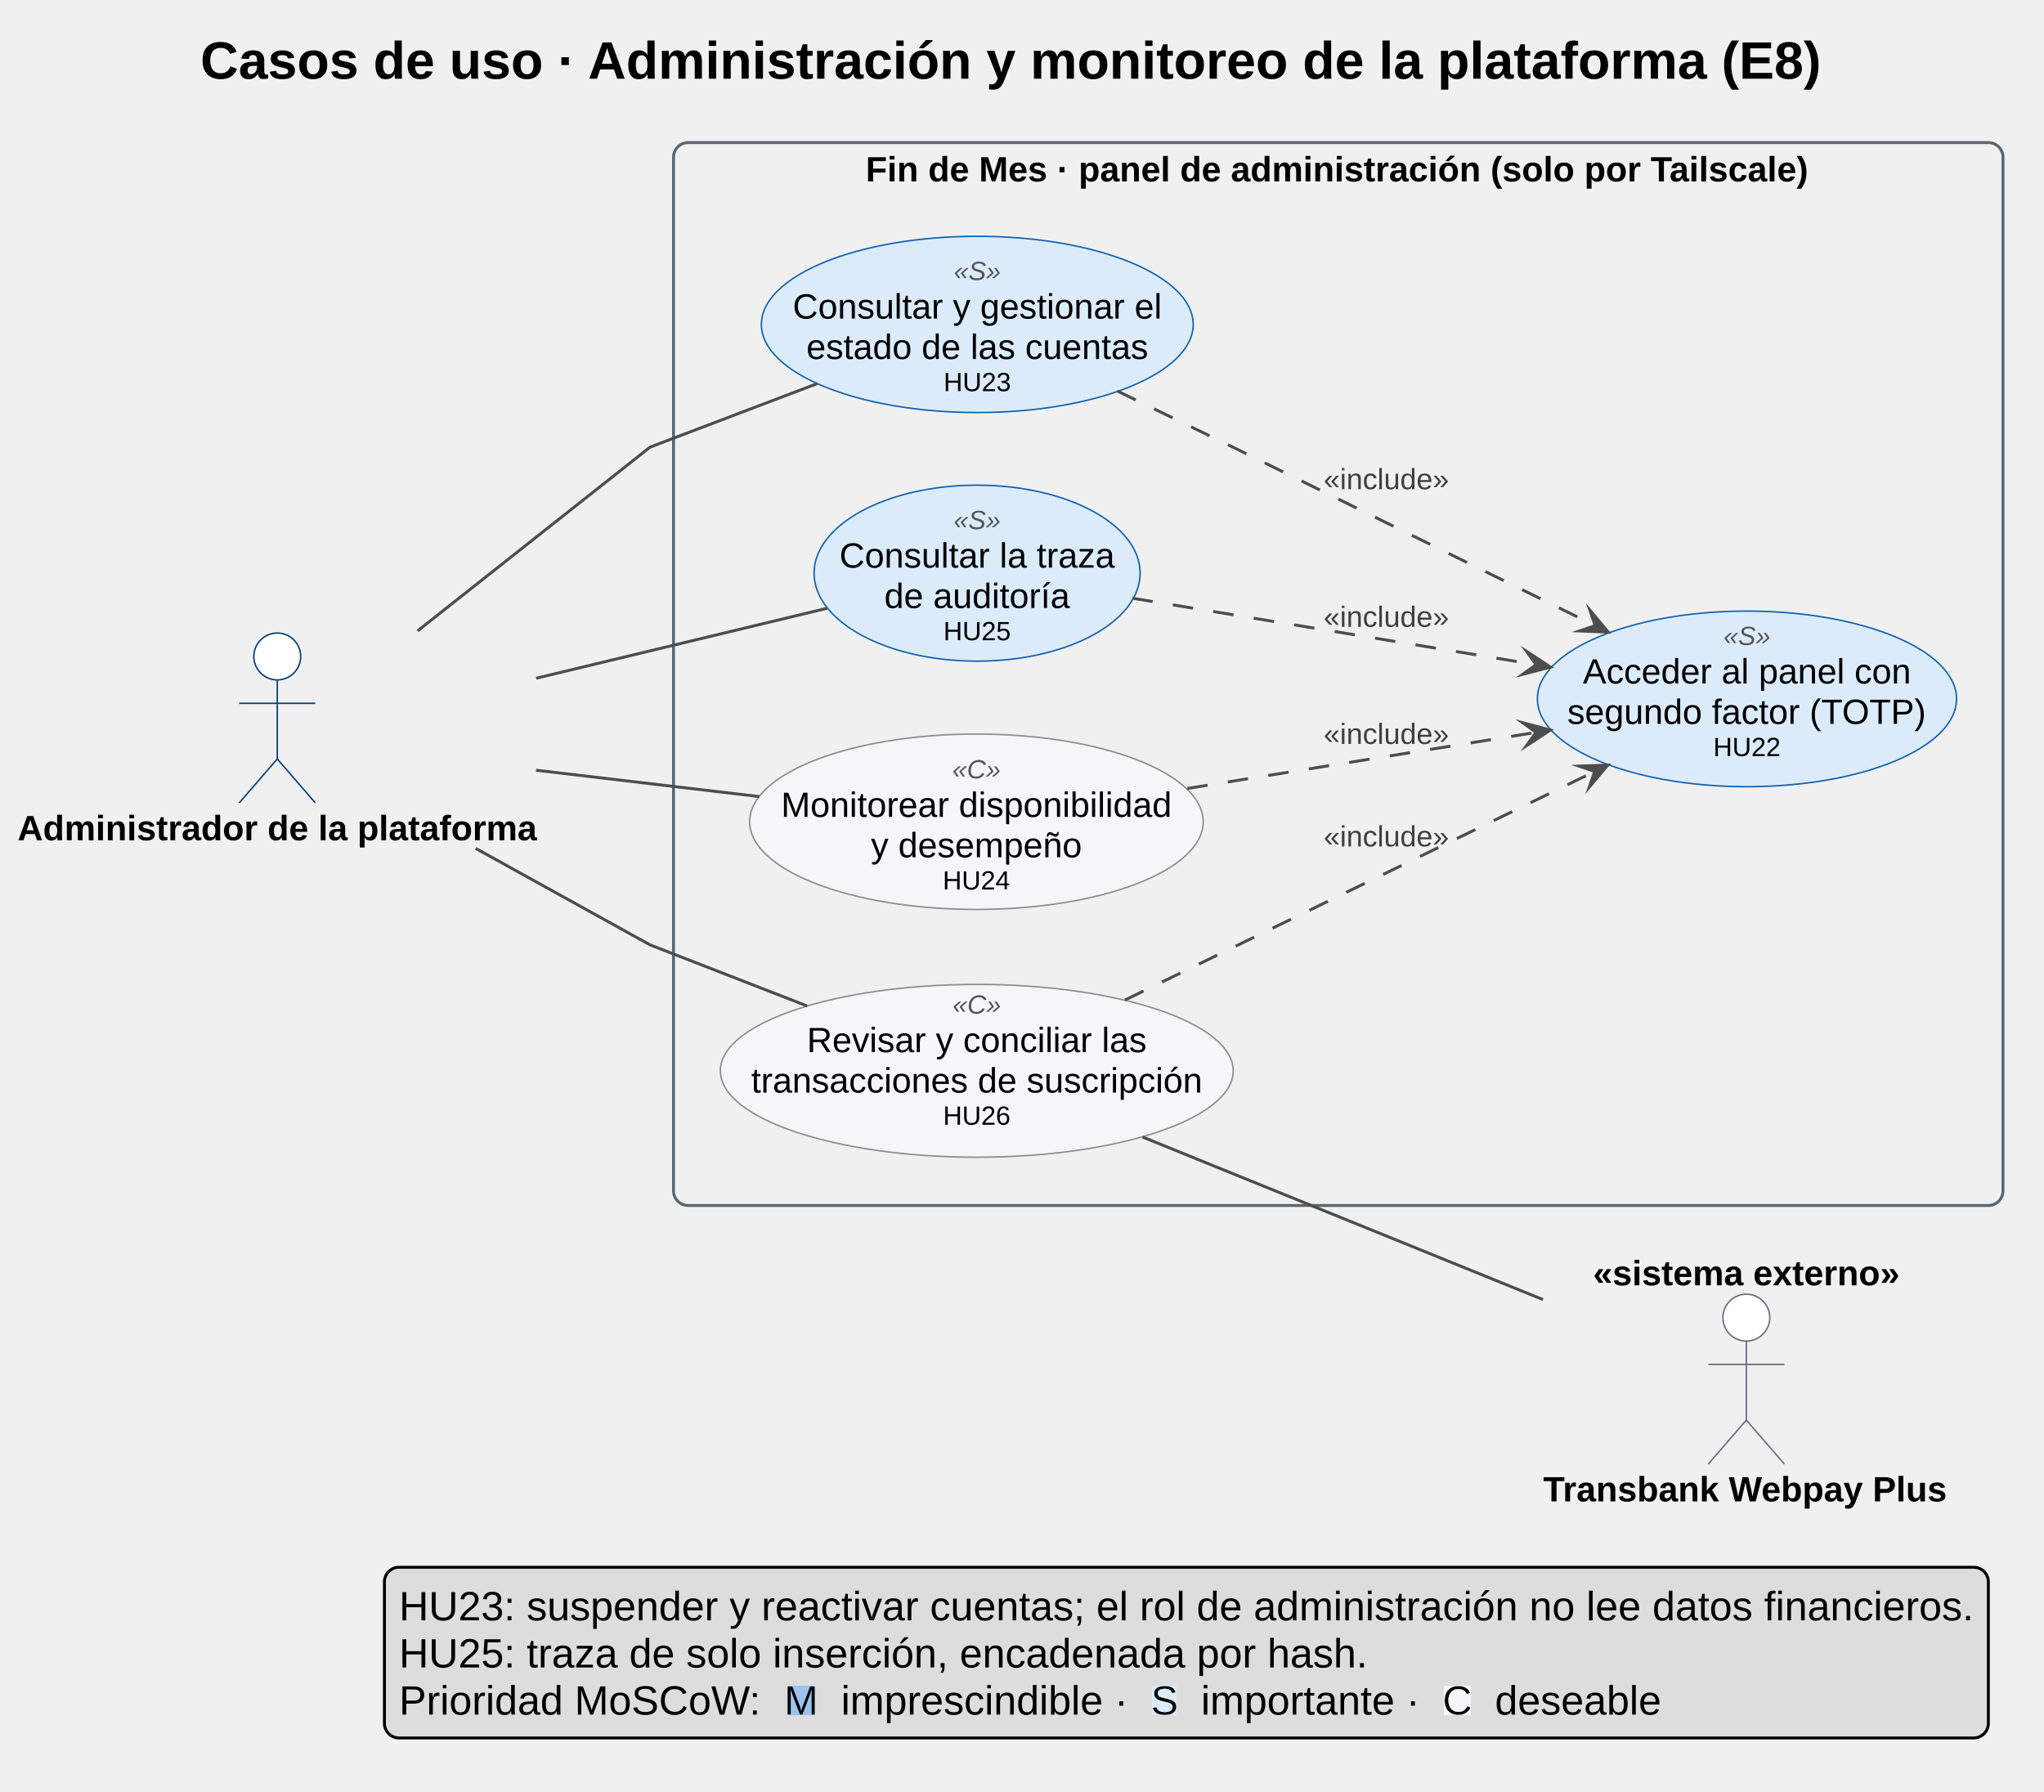
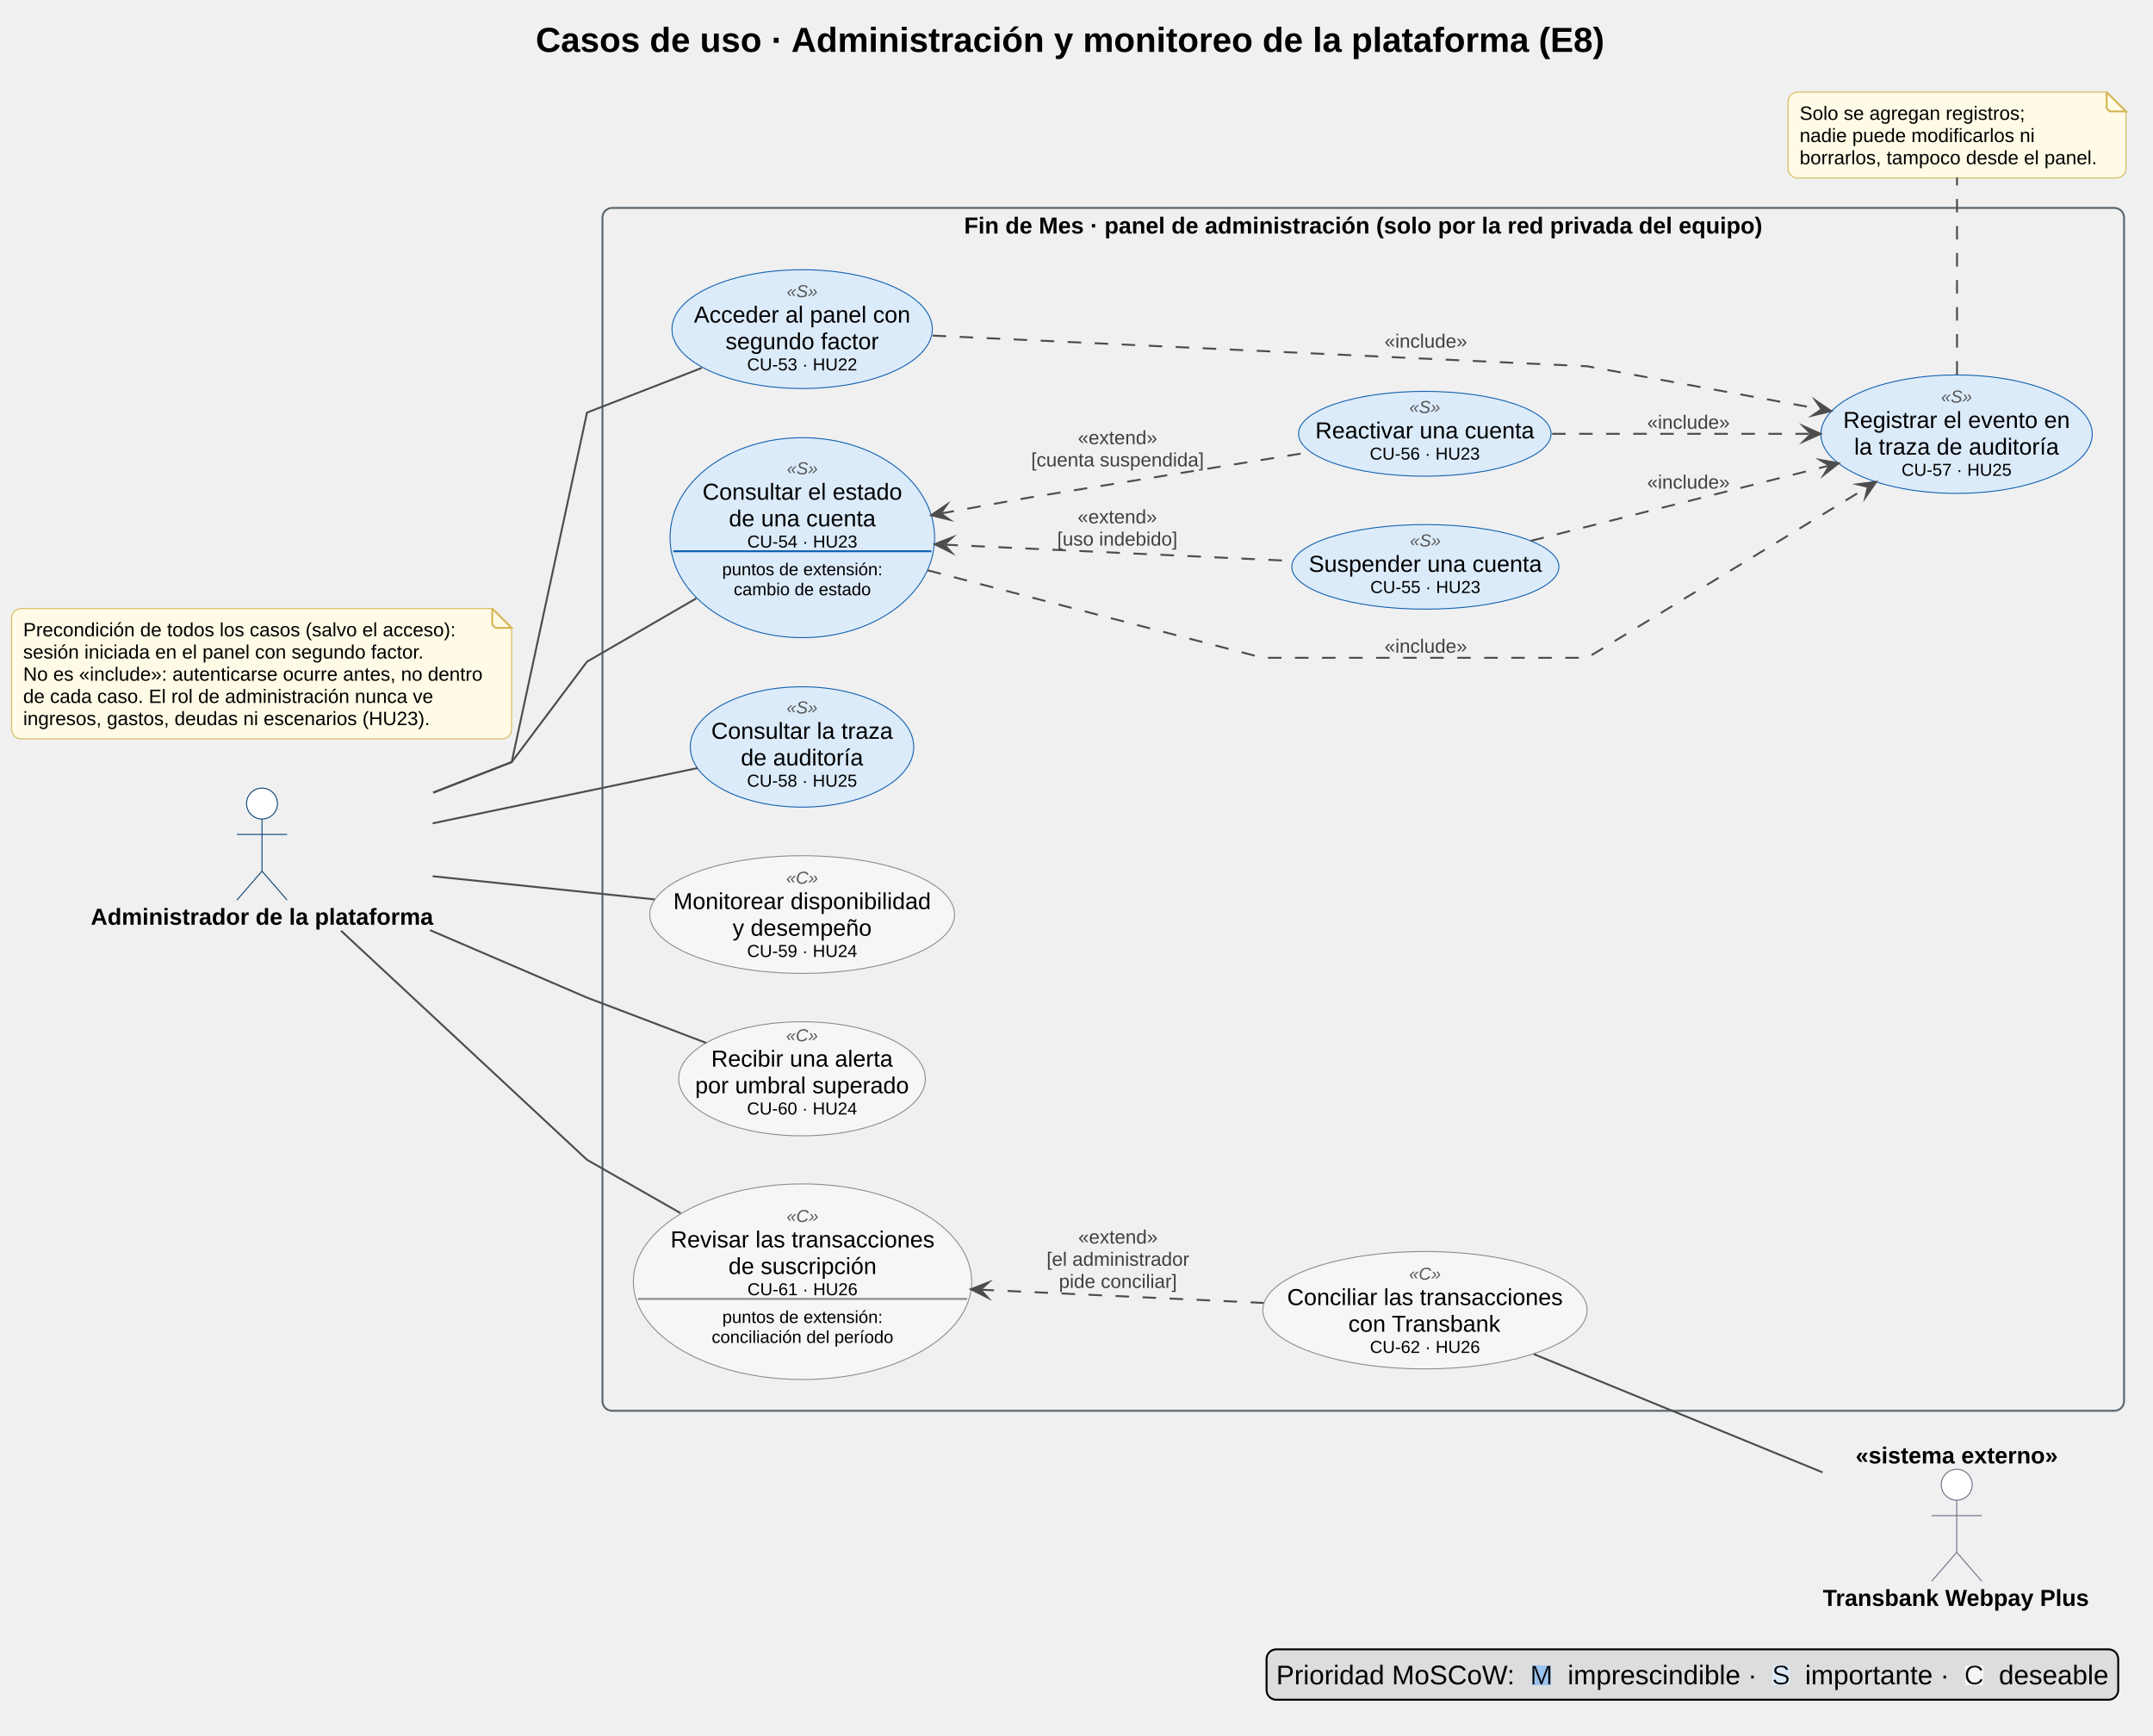
- <svg xmlns="http://www.w3.org/2000/svg" version="1.1" data-diagram-type="DESCRIPTION" style="width:698px;height:612px;background:#FFFFFF;" width="698px" height="612px" viewBox="0 0 698 612" zoomAndPan="magnify" preserveAspectRatio="none" contentStyleType="text/css">
+ <svg xmlns="http://www.w3.org/2000/svg" version="1.1" data-diagram-type="DESCRIPTION" style="width:1115px;height:899px;background:#FFFFFF;" width="1115px" height="899px" viewBox="0 0 1115 899" zoomAndPan="magnify" preserveAspectRatio="none" contentStyleType="text/css">
  <defs>
-     <filter id="b1jaov7gtlh4t20" x="0" y="0" width="1" height="1">
+     <filter id="birjbp895hsfs0" x="0" y="0" width="1" height="1">
      <feFlood flood-color="#9CC3EE" result="flood" />
      <feComposite in="SourceGraphic" in2="flood" operator="over" />
    </filter>
-     <filter id="b1jaov7gtlh4t21" x="0" y="0" width="1" height="1">
+     <filter id="birjbp895hsfs1" x="0" y="0" width="1" height="1">
      <feFlood flood-color="#DCEBFA" result="flood" />
      <feComposite in="SourceGraphic" in2="flood" operator="over" />
    </filter>
-     <filter id="b1jaov7gtlh4t22" x="0" y="0" width="1" height="1">
+     <filter id="birjbp895hsfs2" x="0" y="0" width="1" height="1">
      <feFlood flood-color="#F4F6F8" result="flood" />
      <feComposite in="SourceGraphic" in2="flood" operator="over" />
    </filter>
  </defs>
  <g font-family="sans-serif" lengthAdjust="spacing">
    <g class="title" data-source-line="2">
-       <text x="68.447" y="26.884" fill="#000" font-size="18" textLength="554.106" font-weight="700" font-family="Arial">Casos de uso · Administración y monitoreo de la plataforma (E8)</text>
+       <text x="277.437" y="26.884" fill="#000" font-size="18" textLength="554.106" font-weight="700" font-family="Arial">Casos de uso · Administración y monitoreo de la plataforma (E8)</text>
    </g>
-     <g class="cluster" data-qualified-name="Fin de Mes . panel de administraci.n .solo por Tailscale." id="ent0003" data-source-line="8">
-       <rect x="230" y="48.698" width="454" height="363" fill="none" style="stroke:#5B6770;stroke-width:1;" rx="5" ry="5" />
-       <text x="295.633" y="61.954" fill="#000" font-size="12" textLength="322.734" font-weight="700" font-family="Arial">Fin de Mes · panel de administración (solo por Tailscale)</text>
+     <g class="cluster" data-qualified-name="Fin de Mes . panel de administraci.n .solo por la red privada del equipo." id="ent0002" data-source-line="7">
+       <rect x="312" y="107.698" width="788" height="623" fill="none" style="stroke:#5B6770;stroke-width:1;" rx="5" ry="5" />
+       <text x="499.299" y="120.954" fill="#000" font-size="12" textLength="413.402" font-weight="700" font-family="Arial">Fin de Mes · panel de administración (solo por la red privada del equipo)</text>
    </g>
-     <g class="entity" data-qualified-name="Fin de Mes . panel de administraci.n .solo por Tailscale..HU22" id="ent0004" data-source-line="9">
-       <ellipse cx="596.567" cy="238.684" rx="71.567" ry="29.986" fill="#DCEBFA" style="stroke:#1061B0;stroke-width:0.5;" />
-       <text x="588.56" y="220.268" fill="#555" font-size="9" textLength="16.014" font-style="italic" font-family="Arial">«S»</text>
-       <text x="540.531" y="233.431" fill="#000" font-size="12" textLength="112.072" font-family="Arial">Acceder al panel con</text>
-       <text x="535.21" y="247.23" fill="#000" font-size="12" textLength="122.713" font-family="Arial">segundo factor (TOTP)</text>
-       <text x="585.062" y="258.215" fill="#000" font-size="9" textLength="23.01" font-family="Arial">HU22</text>
+     <g class="entity" data-qualified-name="Fin de Mes . panel de administraci.n .solo por la red privada del equipo..HU22" id="ent0003" data-source-line="8">
+       <ellipse cx="415.415" cy="170.457" rx="67.415" ry="30.759" fill="#DCEBFA" style="stroke:#1061B0;stroke-width:0.5;" />
+       <text x="407.408" y="153.902" fill="#555" font-size="9" textLength="16.014" font-style="italic" font-family="Arial">«S»</text>
+       <text x="359.379" y="167.066" fill="#000" font-size="12" textLength="112.072" font-family="Arial">Acceder al panel con</text>
+       <text x="375.721" y="180.864" fill="#000" font-size="12" textLength="79.389" font-family="Arial">segundo factor</text>
+       <text x="386.908" y="191.849" fill="#000" font-size="9" textLength="57.015" font-family="Arial">CU-53 · HU22</text>
    </g>
-     <g class="entity" data-qualified-name="Fin de Mes . panel de administraci.n .solo por Tailscale..HU23" id="ent0005" data-source-line="10">
-       <ellipse cx="333.732" cy="110.796" rx="73.732" ry="30.098" fill="#DCEBFA" style="stroke:#1061B0;stroke-width:0.5;" />
-       <text x="325.725" y="95.637" fill="#555" font-size="9" textLength="16.014" font-style="italic" font-family="Arial">«S»</text>
-       <text x="270.7" y="108.8" fill="#000" font-size="12" textLength="126.064" font-family="Arial">Consultar y gestionar el</text>
-       <text x="275.358" y="122.599" fill="#000" font-size="12" textLength="116.748" font-family="Arial">estado de las cuentas</text>
-       <text x="322.227" y="133.584" fill="#000" font-size="9" textLength="23.01" font-family="Arial">HU23</text>
+     <g class="entity" data-qualified-name="Fin de Mes . panel de administraci.n .solo por la red privada del equipo..CONSULT" id="ent0004" data-source-line="9">
+       <ellipse cx="415.509" cy="278.481" rx="68.509" ry="51.782" fill="#DCEBFA" style="stroke:#1061B0;stroke-width:0.5;" />
+       <text x="407.502" y="245.655" fill="#555" font-size="9" textLength="16.014" font-style="italic" font-family="Arial">«S»</text>
+       <text x="363.812" y="258.818" fill="#000" font-size="12" textLength="103.395" font-family="Arial">Consultar el estado</text>
+       <text x="377.476" y="272.617" fill="#000" font-size="12" textLength="76.066" font-family="Arial">de una cuenta</text>
+       <text x="387.002" y="283.602" fill="#000" font-size="9" textLength="57.015" font-family="Arial">CU-54 · HU23</text>
+       <line x1="348.634" y1="285.509" x2="482.385" y2="285.509" style="stroke:#1061B0;stroke-width:1;" />
+       <text x="373.979" y="297.951" fill="#000" font-size="9" textLength="83.061" font-family="Arial">puntos de extensión:</text>
+       <text x="379.986" y="308.3" fill="#000" font-size="9" textLength="71.046" font-family="Arial">cambio de estado</text>
    </g>
-     <g class="entity" data-qualified-name="Fin de Mes . panel de administraci.n .solo por Tailscale..HU25" id="ent0006" data-source-line="11">
-       <ellipse cx="333.67" cy="195.747" rx="55.67" ry="30.049" fill="#DCEBFA" style="stroke:#1061B0;stroke-width:0.5;" />
-       <text x="325.663" y="180.696" fill="#555" font-size="9" textLength="16.014" font-style="italic" font-family="Arial">«S»</text>
-       <text x="286.649" y="193.859" fill="#000" font-size="12" textLength="94.043" font-family="Arial">Consultar la traza</text>
-       <text x="301.98" y="207.658" fill="#000" font-size="12" textLength="63.381" font-family="Arial">de auditoría</text>
-       <text x="322.165" y="218.643" fill="#000" font-size="9" textLength="23.01" font-family="Arial">HU25</text>
+     <g class="entity" data-qualified-name="Fin de Mes . panel de administraci.n .solo por la red privada del equipo..SUSP" id="ent0005" data-source-line="15">
+       <ellipse cx="738.164" cy="293.599" rx="69.164" ry="21.9" fill="#DCEBFA" style="stroke:#1061B0;stroke-width:0.5;" />
+       <text x="730.157" y="283.007" fill="#555" font-size="9" textLength="16.014" font-style="italic" font-family="Arial">«S»</text>
+       <text x="677.783" y="296.17" fill="#000" font-size="12" textLength="120.762" font-family="Arial">Suspender una cuenta</text>
+       <text x="709.656" y="307.155" fill="#000" font-size="9" textLength="57.015" font-family="Arial">CU-55 · HU23</text>
    </g>
-     <g class="entity" data-qualified-name="Fin de Mes . panel de administraci.n .solo por Tailscale..HU24" id="ent0007" data-source-line="12">
-       <ellipse cx="333.438" cy="280.645" rx="77.438" ry="29.947" fill="#F4F6F8" style="stroke:#8C8C8C;stroke-width:0.5;" />
-       <text x="325.183" y="265.822" fill="#555" font-size="9" textLength="16.51" font-style="italic" font-family="Arial">«C»</text>
-       <text x="266.732" y="278.985" fill="#000" font-size="12" textLength="133.412" font-family="Arial">Monitorear disponibilidad</text>
-       <text x="297.415" y="292.784" fill="#000" font-size="12" textLength="72.047" font-family="Arial">y desempeño</text>
-       <text x="321.934" y="303.769" fill="#000" font-size="9" textLength="23.01" font-family="Arial">HU24</text>
+     <g class="entity" data-qualified-name="Fin de Mes . panel de administraci.n .solo por la red privada del equipo..REACT" id="ent0006" data-source-line="16">
+       <ellipse cx="737.875" cy="224.673" rx="65.375" ry="21.974" fill="#DCEBFA" style="stroke:#1061B0;stroke-width:0.5;" />
+       <text x="729.868" y="213.902" fill="#555" font-size="9" textLength="16.014" font-style="italic" font-family="Arial">«S»</text>
+       <text x="681.174" y="227.065" fill="#000" font-size="12" textLength="113.402" font-family="Arial">Reactivar una cuenta</text>
+       <text x="709.368" y="238.05" fill="#000" font-size="9" textLength="57.015" font-family="Arial">CU-56 · HU23</text>
    </g>
-     <g class="entity" data-qualified-name="Fin de Mes . panel de administraci.n .solo por Tailscale..HU26" id="ent0008" data-source-line="13">
-       <ellipse cx="333.564" cy="365.705" rx="87.564" ry="29.507" fill="#F4F6F8" style="stroke:#8C8C8C;stroke-width:0.5;" />
-       <text x="325.309" y="346.174" fill="#555" font-size="9" textLength="16.51" font-style="italic" font-family="Arial">«C»</text>
-       <text x="275.548" y="359.337" fill="#000" font-size="12" textLength="116.033" font-family="Arial">Revisar y conciliar las</text>
-       <text x="256.525" y="373.136" fill="#000" font-size="12" textLength="154.078" font-family="Arial">transacciones de suscripción</text>
-       <text x="322.059" y="384.121" fill="#000" font-size="9" textLength="23.01" font-family="Arial">HU26</text>
+     <g class="entity" data-qualified-name="Fin de Mes . panel de administraci.n .solo por la red privada del equipo..LOG" id="ent0007" data-source-line="17">
+       <ellipse cx="1013.269" cy="224.872" rx="70.269" ry="30.674" fill="#DCEBFA" style="stroke:#1061B0;stroke-width:0.5;" />
+       <text x="1005.263" y="208.491" fill="#555" font-size="9" textLength="16.014" font-style="italic" font-family="Arial">«S»</text>
+       <text x="954.57" y="221.654" fill="#000" font-size="12" textLength="117.398" font-family="Arial">Registrar el evento en</text>
+       <text x="960.236" y="235.453" fill="#000" font-size="12" textLength="106.066" font-family="Arial">la traza de auditoría</text>
+       <text x="984.762" y="246.438" fill="#000" font-size="9" textLength="57.015" font-family="Arial">CU-57 · HU25</text>
+     </g>
+     <g class="entity" data-qualified-name="Fin de Mes . panel de administraci.n .solo por la red privada del equipo..HU25" id="ent0008" data-source-line="18">
+       <ellipse cx="415.359" cy="386.871" rx="57.859" ry="31.173" fill="#DCEBFA" style="stroke:#1061B0;stroke-width:0.5;" />
+       <text x="407.352" y="369.495" fill="#555" font-size="9" textLength="16.014" font-style="italic" font-family="Arial">«S»</text>
+       <text x="368.338" y="382.658" fill="#000" font-size="12" textLength="94.043" font-family="Arial">Consultar la traza</text>
+       <text x="383.669" y="396.457" fill="#000" font-size="12" textLength="63.381" font-family="Arial">de auditoría</text>
+       <text x="386.852" y="407.442" fill="#000" font-size="9" textLength="57.015" font-family="Arial">CU-58 · HU25</text>
+     </g>
+     <g class="entity" data-qualified-name="Fin de Mes . panel de administraci.n .solo por la red privada del equipo..HU24" id="ent0009" data-source-line="19">
+       <ellipse cx="415.409" cy="473.678" rx="78.909" ry="30.479" fill="#F4F6F8" style="stroke:#8C8C8C;stroke-width:0.5;" />
+       <text x="407.154" y="457.699" fill="#555" font-size="9" textLength="16.51" font-style="italic" font-family="Arial">«C»</text>
+       <text x="348.703" y="470.862" fill="#000" font-size="12" textLength="133.412" font-family="Arial">Monitorear disponibilidad</text>
+       <text x="379.385" y="484.661" fill="#000" font-size="12" textLength="72.047" font-family="Arial">y desempeño</text>
+       <text x="386.901" y="495.646" fill="#000" font-size="9" textLength="57.015" font-family="Arial">CU-59 · HU24</text>
+     </g>
+     <g class="entity" data-qualified-name="Fin de Mes . panel de administraci.n .solo por la red privada del equipo..ALERT" id="ent0010" data-source-line="20">
+       <ellipse cx="415.353" cy="558.74" rx="63.853" ry="29.541" fill="#F4F6F8" style="stroke:#8C8C8C;stroke-width:0.5;" />
+       <text x="407.098" y="539.293" fill="#555" font-size="9" textLength="16.51" font-style="italic" font-family="Arial">«C»</text>
+       <text x="368.329" y="552.456" fill="#000" font-size="12" textLength="94.049" font-family="Arial">Recibir una alerta</text>
+       <text x="359.988" y="566.255" fill="#000" font-size="12" textLength="110.73" font-family="Arial">por umbral superado</text>
+       <text x="386.846" y="577.239" fill="#000" font-size="9" textLength="57.015" font-family="Arial">CU-60 · HU24</text>
+     </g>
+     <g class="entity" data-qualified-name="Fin de Mes . panel de administraci.n .solo por la red privada del equipo..TX" id="ent0011" data-source-line="21">
+       <ellipse cx="415.612" cy="663.847" rx="87.612" ry="50.649" fill="#F4F6F8" style="stroke:#8C8C8C;stroke-width:0.5;" />
+       <text x="407.357" y="632.905" fill="#555" font-size="9" textLength="16.51" font-style="italic" font-family="Arial">«C»</text>
+       <text x="347.251" y="646.068" fill="#000" font-size="12" textLength="136.723" font-family="Arial">Revisar las transacciones</text>
+       <text x="377.26" y="659.867" fill="#000" font-size="12" textLength="76.705" font-family="Arial">de suscripción</text>
+       <text x="387.105" y="670.851" fill="#000" font-size="9" textLength="57.015" font-family="Arial">CU-61 · HU26</text>
+       <line x1="330.367" y1="672.759" x2="500.858" y2="672.759" style="stroke:#8C8C8C;stroke-width:1;" />
+       <text x="374.082" y="685.201" fill="#000" font-size="9" textLength="83.061" font-family="Arial">puntos de extensión:</text>
+       <text x="368.582" y="695.55" fill="#000" font-size="9" textLength="94.061" font-family="Arial">conciliación del período</text>
+     </g>
+     <g class="entity" data-qualified-name="Fin de Mes . panel de administraci.n .solo por la red privada del equipo..CONC" id="ent0012" data-source-line="27">
+       <ellipse cx="737.965" cy="678.595" rx="83.965" ry="30.397" fill="#F4F6F8" style="stroke:#8C8C8C;stroke-width:0.5;" />
+       <text x="729.71" y="662.79" fill="#555" font-size="9" textLength="16.51" font-style="italic" font-family="Arial">«C»</text>
+       <text x="666.601" y="675.953" fill="#000" font-size="12" textLength="142.729" font-family="Arial">Conciliar las transacciones</text>
+       <text x="698.277" y="689.752" fill="#000" font-size="12" textLength="79.377" font-family="Arial">con Transbank</text>
+       <text x="709.458" y="700.737" fill="#000" font-size="9" textLength="57.015" font-family="Arial">CU-62 · HU26</text>
    </g>
    <g class="entity" data-qualified-name="AP" id="ent0001" data-source-line="5">
-       <ellipse cx="94.685" cy="224.198" rx="8" ry="8" fill="#FFF" style="stroke:#083F75;stroke-width:0.5;" />
-       <path d="M94.685,232.198 L94.685,259.198 M81.685,240.198 L107.685,240.198 M94.685,259.198 L81.685,274.198 M94.685,259.198 L107.685,274.198" style="stroke:#083F75;stroke-width:0.5;" fill="none" />
-       <text x="6" y="286.954" fill="#000" font-size="12" textLength="177.369" font-weight="700" font-family="Arial">Administrador de la plataforma</text>
+       <ellipse cx="135.685" cy="416.198" rx="8" ry="8" fill="#FFF" style="stroke:#083F75;stroke-width:0.5;" />
+       <path d="M135.685,424.198 L135.685,451.198 M122.685,432.198 L148.685,432.198 M135.685,451.198 L122.685,466.198 M135.685,451.198 L148.685,466.198" style="stroke:#083F75;stroke-width:0.5;" fill="none" />
+       <text x="47" y="478.954" fill="#000" font-size="12" textLength="177.369" font-weight="700" font-family="Arial">Administrador de la plataforma</text>
    </g>
-     <g class="entity" data-qualified-name="TBK" id="ent0002" data-source-line="6">
-       <ellipse cx="596.352" cy="449.997" rx="8" ry="8" fill="#FFF" style="stroke:#736782;stroke-width:0.5;" />
-       <path d="M596.352,457.997 L596.352,484.997 M583.352,465.997 L609.352,465.997 M596.352,484.997 L583.352,499.997 M596.352,484.997 L609.352,499.997" style="stroke:#736782;stroke-width:0.5;" fill="none" />
-       <text x="527" y="512.753" fill="#000" font-size="12" textLength="138.703" font-weight="700" font-family="Arial">Transbank Webpay Plus</text>
-       <text x="543.989" y="438.954" fill="#000" font-size="12" textLength="104.725" font-weight="700" font-family="Arial">«sistema externo»</text>
+     <g class="entity" data-qualified-name="TBK" id="ent0013" data-source-line="30">
+       <ellipse cx="1013.352" cy="768.997" rx="8" ry="8" fill="#FFF" style="stroke:#736782;stroke-width:0.5;" />
+       <path d="M1013.352,776.997 L1013.352,803.997 M1000.352,784.997 L1026.352,784.997 M1013.352,803.997 L1000.352,818.997 M1013.352,803.997 L1026.352,818.997" style="stroke:#736782;stroke-width:0.5;" fill="none" />
+       <text x="944" y="831.753" fill="#000" font-size="12" textLength="138.703" font-weight="700" font-family="Arial">Transbank Webpay Plus</text>
+       <text x="960.989" y="757.954" fill="#000" font-size="12" textLength="104.725" font-weight="700" font-family="Arial">«sistema externo»</text>
    </g>
-     <g class="link" data-entity-1="ent0001" data-entity-2="ent0005" id="lnk9" data-source-line="16" data-link-type="association">
-       <path d="M142.6,215.458 C178.57,187.028 222,152.698 222,152.698 C222,152.698 250.94,141.698 279.19,130.958" style="stroke:#4D4D4D;stroke-width:1;" fill="none" id="AP-HU23" />
+     <g class="entity" data-qualified-name="PRE" id="ent0028" data-source-line="50">
+       <path d="M6,320.198 L6,377.693 A5,5 0 0 0 11,382.693 L259.925,382.693 A5,5 0 0 0 264.925,377.693 L264.925,325.198 L254.925,315.198 L11,315.198 A5,5 0 0 0 6,320.198" style="stroke:#D6B656;stroke-width:0.5;" fill="#FFFBE6" />
+       <path d="M254.925,315.198 L254.925,322.698 A2.5,2.5 0 0 0 257.425,325.198 L264.925,325.198 L254.925,315.198" style="stroke:#D6B656;stroke-width:1;" fill="#FFFBE6" />
+       <text x="12" y="329.578" fill="#000" font-size="10" textLength="224.004" font-family="Arial">Precondición de todos los casos (salvo el acceso):</text>
+       <text x="12" y="341.077" fill="#000" font-size="10" textLength="207.92" font-family="Arial">sesión iniciada en el panel con segundo factor.</text>
+       <text x="12" y="352.576" fill="#000" font-size="10" textLength="237.925" font-family="Arial">No es «include»: autenticarse ocurre antes, no dentro</text>
+       <text x="12" y="364.075" fill="#000" font-size="10" textLength="212.344" font-family="Arial">de cada caso. El rol de administración nunca ve</text>
+       <text x="12" y="375.574" fill="#000" font-size="10" textLength="210.664" font-family="Arial">ingresos, gastos, deudas ni escenarios (HU23).</text>
    </g>
-     <g class="link" data-entity-1="ent0001" data-entity-2="ent0006" id="lnk10" data-source-line="17" data-link-type="association">
-       <path d="M183.08,231.638 C216.57,223.578 253.61,214.668 282.43,207.738" style="stroke:#4D4D4D;stroke-width:1;" fill="none" id="AP-HU25" />
+     <g class="entity" data-qualified-name="GMN29" id="ent0030" data-source-line="53">
+       <path d="M926,52.698 L926,87.195 A5,5 0 0 0 931,92.195 L1095.979,92.195 A5,5 0 0 0 1100.979,87.195 L1100.979,57.698 L1090.979,47.698 L931,47.698 A5,5 0 0 0 926,52.698" style="stroke:#D6B656;stroke-width:0.5;" fill="#FFFBE6" />
+       <path d="M1090.979,47.698 L1090.979,55.198 A2.5,2.5 0 0 0 1093.479,57.698 L1100.979,57.698 L1090.979,47.698" style="stroke:#D6B656;stroke-width:1;" fill="#FFFBE6" />
+       <text x="932" y="62.078" fill="#000" font-size="10" textLength="116.733" font-family="Arial">Solo se agregan registros;</text>
+       <text x="932" y="73.577" fill="#000" font-size="10" textLength="121.743" font-family="Arial">nadie puede modificarlos ni</text>
+       <text x="932" y="85.076" fill="#000" font-size="10" textLength="153.979" font-family="Arial">borrarlos, tampoco desde el panel.</text>
    </g>
-     <g class="link" data-entity-1="ent0001" data-entity-2="ent0007" id="lnk11" data-source-line="18" data-link-type="association">
-       <path d="M183.08,263.048 C208.13,266.008 235.17,269.198 259.26,272.048" style="stroke:#4D4D4D;stroke-width:1;" fill="none" id="AP-HU24" />
+     <g class="link" data-entity-1="ent0001" data-entity-2="ent0003" id="lnk14" data-source-line="32" data-link-type="association">
+       <path d="M224.34,410.518 C246.93,401.728 265,394.698 265,394.698 C265,394.698 304,213.698 304,213.698 C304,213.698 334.5,201.828 363.45,190.558" style="stroke:#4D4D4D;stroke-width:1;" fill="none" id="AP-HU22" />
    </g>
-     <g class="link" data-entity-1="ent0001" data-entity-2="ent0008" id="lnk12" data-source-line="19" data-link-type="association">
-       <path d="M162.45,289.748 C192.8,306.538 222,322.698 222,322.698 C222,322.698 248.56,333.028 275.63,343.568" style="stroke:#4D4D4D;stroke-width:1;" fill="none" id="AP-HU26" />
+     <g class="link" data-entity-1="ent0001" data-entity-2="ent0004" id="lnk15" data-source-line="33" data-link-type="association">
+       <path d="M224.34,410.518 C246.93,401.728 265,394.698 265,394.698 C265,394.698 304,342.698 304,342.698 C304,342.698 332.5,326.198 360.54,309.948" style="stroke:#4D4D4D;stroke-width:1;" fill="none" id="AP-CONSULT" />
    </g>
-     <g class="link" data-entity-1="ent0005" data-entity-2="ent0004" id="lnk13" data-source-line="21" data-link-type="dependency">
-       <path d="M381.55,133.538 C401.83,143.388 421,152.698 421,152.698 C421,152.698 493.015,188.188 544.715,213.668" style="stroke:#4D4D4D;stroke-width:1;stroke-dasharray:7,7;" fill="none" id="HU23-to-HU22" />
-       <polygon points="549.2,215.878,542.895,208.312,544.715,213.668,539.359,215.488,549.2,215.878" fill="#4D4D4D" style="stroke:#4D4D4D;stroke-width:1;stroke-linejoin:miter;stroke-miterlimit:10;" />
-       <text x="452" y="167.078" fill="#404040" font-size="10" textLength="42.813" font-family="Arial">«include»</text>
+     <g class="link" data-entity-1="ent0001" data-entity-2="ent0008" id="lnk16" data-source-line="34" data-link-type="association">
+       <path d="M224.08,426.428 C269.12,417.028 322.55,405.878 361.33,397.788" style="stroke:#4D4D4D;stroke-width:1;" fill="none" id="AP-HU25" />
    </g>
-     <g class="link" data-entity-1="ent0006" data-entity-2="ent0004" id="lnk14" data-source-line="22" data-link-type="dependency">
-       <path d="M386.69,204.298 C427.75,211.058 480.286,219.716 524.546,227.006" style="stroke:#4D4D4D;stroke-width:1;stroke-dasharray:7,7;" fill="none" id="HU25-to-HU22" />
-       <polygon points="529.48,227.818,521.25,222.409,524.546,227.006,519.95,230.302,529.48,227.818" fill="#4D4D4D" style="stroke:#4D4D4D;stroke-width:1;stroke-linejoin:miter;stroke-miterlimit:10;" />
-       <text x="452" y="214.078" fill="#404040" font-size="10" textLength="42.813" font-family="Arial">«include»</text>
+     <g class="link" data-entity-1="ent0001" data-entity-2="ent0009" id="lnk17" data-source-line="35" data-link-type="association">
+       <path d="M224.08,453.838 C261,457.688 303.56,462.128 339.07,465.828" style="stroke:#4D4D4D;stroke-width:1;" fill="none" id="AP-HU24" />
    </g>
-     <g class="link" data-entity-1="ent0007" data-entity-2="ent0004" id="lnk15" data-source-line="23" data-link-type="dependency">
-       <path d="M405.47,269.278 C444.12,263.058 486.683,256.213 524.533,250.123" style="stroke:#4D4D4D;stroke-width:1;stroke-dasharray:7,7;" fill="none" id="HU24-to-HU22" />
-       <polygon points="529.47,249.328,519.949,246.809,524.533,250.123,521.22,254.707,529.47,249.328" fill="#4D4D4D" style="stroke:#4D4D4D;stroke-width:1;stroke-linejoin:miter;stroke-miterlimit:10;" />
-       <text x="452" y="254.078" fill="#404040" font-size="10" textLength="42.813" font-family="Arial">«include»</text>
+     <g class="link" data-entity-1="ent0001" data-entity-2="ent0010" id="lnk18" data-source-line="36" data-link-type="association">
+       <path d="M222.7,481.748 C263.74,499.398 304,516.698 304,516.698 C304,516.698 336.11,528.898 365.71,540.158" style="stroke:#4D4D4D;stroke-width:1;" fill="none" id="AP-ALERT" />
    </g>
-     <g class="link" data-entity-1="ent0008" data-entity-2="ent0004" id="lnk16" data-source-line="24" data-link-type="dependency">
-       <path d="M384.21,341.508 C431.68,318.408 498.184,286.046 544.554,263.486" style="stroke:#4D4D4D;stroke-width:1;stroke-dasharray:7,7;" fill="none" id="HU26-to-HU22" />
-       <polygon points="549.05,261.298,539.207,261.639,544.554,263.486,542.707,268.833,549.05,261.298" fill="#4D4D4D" style="stroke:#4D4D4D;stroke-width:1;stroke-linejoin:miter;stroke-miterlimit:10;" />
-       <text x="452" y="289.078" fill="#404040" font-size="10" textLength="42.813" font-family="Arial">«include»</text>
+     <g class="link" data-entity-1="ent0001" data-entity-2="ent0011" id="lnk19" data-source-line="37" data-link-type="association">
+       <path d="M176.62,482.068 C226.17,528.218 304,600.698 304,600.698 C304,600.698 327.28,613.968 352.47,628.328" style="stroke:#4D4D4D;stroke-width:1;" fill="none" id="AP-TX" />
    </g>
-     <g class="link" data-entity-1="ent0008" data-entity-2="ent0002" id="lnk17" data-source-line="25" data-link-type="association">
-       <path d="M390.17,388.308 C430.14,404.538 484.26,426.518 526.91,443.838" style="stroke:#4D4D4D;stroke-width:1;" fill="none" id="HU26-TBK" />
+     <g class="link" data-entity-1="ent0004" data-entity-2="ent0005" id="lnk20" data-source-line="39" data-link-type="dependency">
+       <path d="M489.075,282.093 C543.615,284.653 614.99,287.988 669.51,290.538" style="stroke:#4D4D4D;stroke-width:1;stroke-dasharray:7,7;" fill="none" id="CONSULT-backto-SUSP" />
+       <polygon points="484.08,281.858,492.883,286.276,489.075,282.093,493.258,278.285,484.08,281.858" fill="#4D4D4D" style="stroke:#4D4D4D;stroke-width:1;stroke-linejoin:miter;stroke-miterlimit:10;" />
+       <text x="558.062" y="271.078" fill="#404040" font-size="10" textLength="41.147" font-family="Arial">«extend»</text>
+       <text x="547.5" y="282.577" fill="#404040" font-size="10" textLength="62.271" font-family="Arial">[uso indebido]</text>
    </g>
-     <g class="legend" data-source-line="27">
-       <rect x="131.271" y="535.253" width="547.729" height="58.296" fill="#DDD" style="stroke:#000;stroke-width:1;" rx="5" ry="5" />
-       <text x="136.271" y="553.385" fill="#000" font-size="14" textLength="537.729" font-family="Arial">HU23: suspender y reactivar cuentas; el rol de administración no lee datos financieros.</text>
-       <text x="136.271" y="569.483" fill="#000" font-size="14" textLength="330.764" font-family="Arial">HU25: traza de solo inserción, encadenada por hash.</text>
-       <text x="136.271" y="585.582" fill="#000" font-size="14" textLength="123.703" font-family="Arial">Prioridad MoSCoW:</text>
-       <text x="267.754" y="585.582" fill="#000" font-size="14" font-family="Arial" filter="url(#b1jaov7gtlh4t20)">M</text>
-       <text x="287.195" y="585.582" fill="#000" font-size="14" textLength="98.034" font-family="Arial">imprescindible ·</text>
-       <text x="393.009" y="585.582" fill="#000" font-size="14" font-family="Arial" filter="url(#b1jaov7gtlh4t21)">S</text>
-       <text x="410.126" y="585.582" fill="#000" font-size="14" textLength="74.696" font-family="Arial">importante ·</text>
-       <text x="492.602" y="585.582" fill="#000" font-size="14" font-family="Arial" filter="url(#b1jaov7gtlh4t22)">C</text>
-       <text x="510.491" y="585.582" fill="#000" font-size="14" textLength="56.827" font-family="Arial">deseable</text>
+     <g class="link" data-entity-1="ent0004" data-entity-2="ent0006" id="lnk21" data-source-line="40" data-link-type="dependency">
+       <path d="M487.161,265.962 C513.591,261.202 533,257.698 533,257.698 C533,257.698 618.26,243.908 678.54,234.158" style="stroke:#4D4D4D;stroke-width:1;stroke-dasharray:7,7;" fill="none" id="CONSULT-backto-REACT" />
+       <polygon points="482.24,266.848,491.806,269.19,487.161,265.962,490.389,261.316,482.24,266.848" fill="#4D4D4D" style="stroke:#4D4D4D;stroke-width:1;stroke-linejoin:miter;stroke-miterlimit:10;" />
+       <text x="558.182" y="230.078" fill="#404040" font-size="10" textLength="41.147" font-family="Arial">«extend»</text>
+       <text x="534" y="241.577" fill="#404040" font-size="10" textLength="89.512" font-family="Arial">[cuenta suspendida]</text>
+     </g>
+     <g class="link" data-entity-1="ent0003" data-entity-2="ent0007" id="lnk22" data-source-line="42" data-link-type="dependency">
+       <path d="M483.01,173.818 C598.05,179.208 822,189.698 822,189.698 C822,189.698 888.052,201.835 943.352,211.995" style="stroke:#4D4D4D;stroke-width:1;stroke-dasharray:7,7;" fill="none" id="HU22-to-LOG" />
+       <polygon points="948.27,212.898,940.141,207.338,943.352,211.995,938.695,215.206,948.27,212.898" fill="#4D4D4D" style="stroke:#4D4D4D;stroke-width:1;stroke-linejoin:miter;stroke-miterlimit:10;" />
+       <text x="717" y="180.078" fill="#404040" font-size="10" textLength="42.813" font-family="Arial">«include»</text>
+     </g>
+     <g class="link" data-entity-1="ent0004" data-entity-2="ent0007" id="lnk23" data-source-line="43" data-link-type="dependency">
+       <path d="M480.46,295.398 C550.8,313.758 654,340.698 654,340.698 C654,340.698 822,340.698 822,340.698 C822,340.698 911.39,286.269 967.36,252.179" style="stroke:#4D4D4D;stroke-width:1;stroke-dasharray:7,7;" fill="none" id="CONSULT-to-LOG" />
+       <polygon points="971.63,249.578,961.863,250.844,967.36,252.179,966.024,257.676,971.63,249.578" fill="#4D4D4D" style="stroke:#4D4D4D;stroke-width:1;stroke-linejoin:miter;stroke-miterlimit:10;" />
+       <text x="717" y="338.078" fill="#404040" font-size="10" textLength="42.813" font-family="Arial">«include»</text>
+     </g>
+     <g class="link" data-entity-1="ent0005" data-entity-2="ent0007" id="lnk24" data-source-line="44" data-link-type="dependency">
+       <path d="M792.71,280.148 C838.6,268.568 899.722,253.151 947.402,241.121" style="stroke:#4D4D4D;stroke-width:1;stroke-dasharray:7,7;" fill="none" id="SUSP-to-LOG" />
+       <polygon points="952.25,239.898,942.545,238.222,947.402,241.121,944.502,245.978,952.25,239.898" fill="#4D4D4D" style="stroke:#4D4D4D;stroke-width:1;stroke-linejoin:miter;stroke-miterlimit:10;" />
+       <text x="853" y="253.078" fill="#404040" font-size="10" textLength="42.813" font-family="Arial">«include»</text>
+     </g>
+     <g class="link" data-entity-1="ent0006" data-entity-2="ent0007" id="lnk25" data-source-line="45" data-link-type="dependency">
+       <path d="M803.82,224.698 C845.68,224.698 895.11,224.698 937.88,224.698" style="stroke:#4D4D4D;stroke-width:1;stroke-dasharray:7,7;" fill="none" id="REACT-to-LOG" />
+       <polygon points="942.88,224.698,933.88,220.698,937.88,224.698,933.88,228.698,942.88,224.698" fill="#4D4D4D" style="stroke:#4D4D4D;stroke-width:1;stroke-linejoin:miter;stroke-miterlimit:10;" />
+       <text x="853" y="222.078" fill="#404040" font-size="10" textLength="42.813" font-family="Arial">«include»</text>
+     </g>
+     <g class="link" data-entity-1="ent0011" data-entity-2="ent0012" id="lnk26" data-source-line="47" data-link-type="dependency">
+       <path d="M507.805,667.972 C554.895,670.172 607.91,672.658 654.41,674.828" style="stroke:#4D4D4D;stroke-width:1;stroke-dasharray:7,7;" fill="none" id="TX-backto-CONC" />
+       <polygon points="502.81,667.738,511.614,672.154,507.805,667.972,511.987,664.163,502.81,667.738" fill="#4D4D4D" style="stroke:#4D4D4D;stroke-width:1;stroke-linejoin:miter;stroke-miterlimit:10;" />
+       <text x="558.387" y="644.078" fill="#404040" font-size="10" textLength="41.147" font-family="Arial">«extend»</text>
+       <text x="542" y="655.577" fill="#404040" font-size="10" textLength="73.921" font-family="Arial">[el administrador</text>
+       <text x="548.389" y="667.076" fill="#404040" font-size="10" textLength="61.143" font-family="Arial">pide conciliar]</text>
+     </g>
+     <g class="link" data-entity-1="ent0012" data-entity-2="ent0013" id="lnk27" data-source-line="48" data-link-type="association">
+       <path d="M794.35,701.358 C837.51,719.038 897.67,743.678 943.89,762.598" style="stroke:#4D4D4D;stroke-width:1;" fill="none" id="CONC-TBK" />
+     </g>
+     <g class="link" data-entity-1="ent0007" data-entity-2="ent0030" id="lnk31" data-source-line="53" data-link-type="association">
+       <path d="M1013.5,194.048 C1013.5,182.918 1013.5,173.028 1013.5,173.028 C1013.5,173.028 1013.5,121.368 1013.5,121.368 C1013.5,121.368 1013.5,105.908 1013.5,91.908" style="stroke:#4D4D4D;stroke-width:1;stroke-dasharray:7,7;" fill="none" id="LOG-GMN29" />
+     </g>
+     <g class="legend" data-source-line="58">
+       <rect x="655.933" y="854.253" width="441.047" height="26.099" fill="#DDD" style="stroke:#000;stroke-width:1;" rx="5" ry="5" />
+       <text x="660.933" y="872.385" fill="#000" font-size="14" textLength="123.703" font-family="Arial">Prioridad MoSCoW:</text>
+       <text x="792.415" y="872.385" fill="#000" font-size="14" font-family="Arial" filter="url(#birjbp895hsfs0)">M</text>
+       <text x="811.856" y="872.385" fill="#000" font-size="14" textLength="98.034" font-family="Arial">imprescindible ·</text>
+       <text x="917.67" y="872.385" fill="#000" font-size="14" font-family="Arial" filter="url(#birjbp895hsfs1)">S</text>
+       <text x="934.787" y="872.385" fill="#000" font-size="14" textLength="74.696" font-family="Arial">importante ·</text>
+       <text x="1017.263" y="872.385" fill="#000" font-size="14" font-family="Arial" filter="url(#birjbp895hsfs2)">C</text>
+       <text x="1035.152" y="872.385" fill="#000" font-size="14" textLength="56.827" font-family="Arial">deseable</text>
    </g>
  </g>
</svg>
